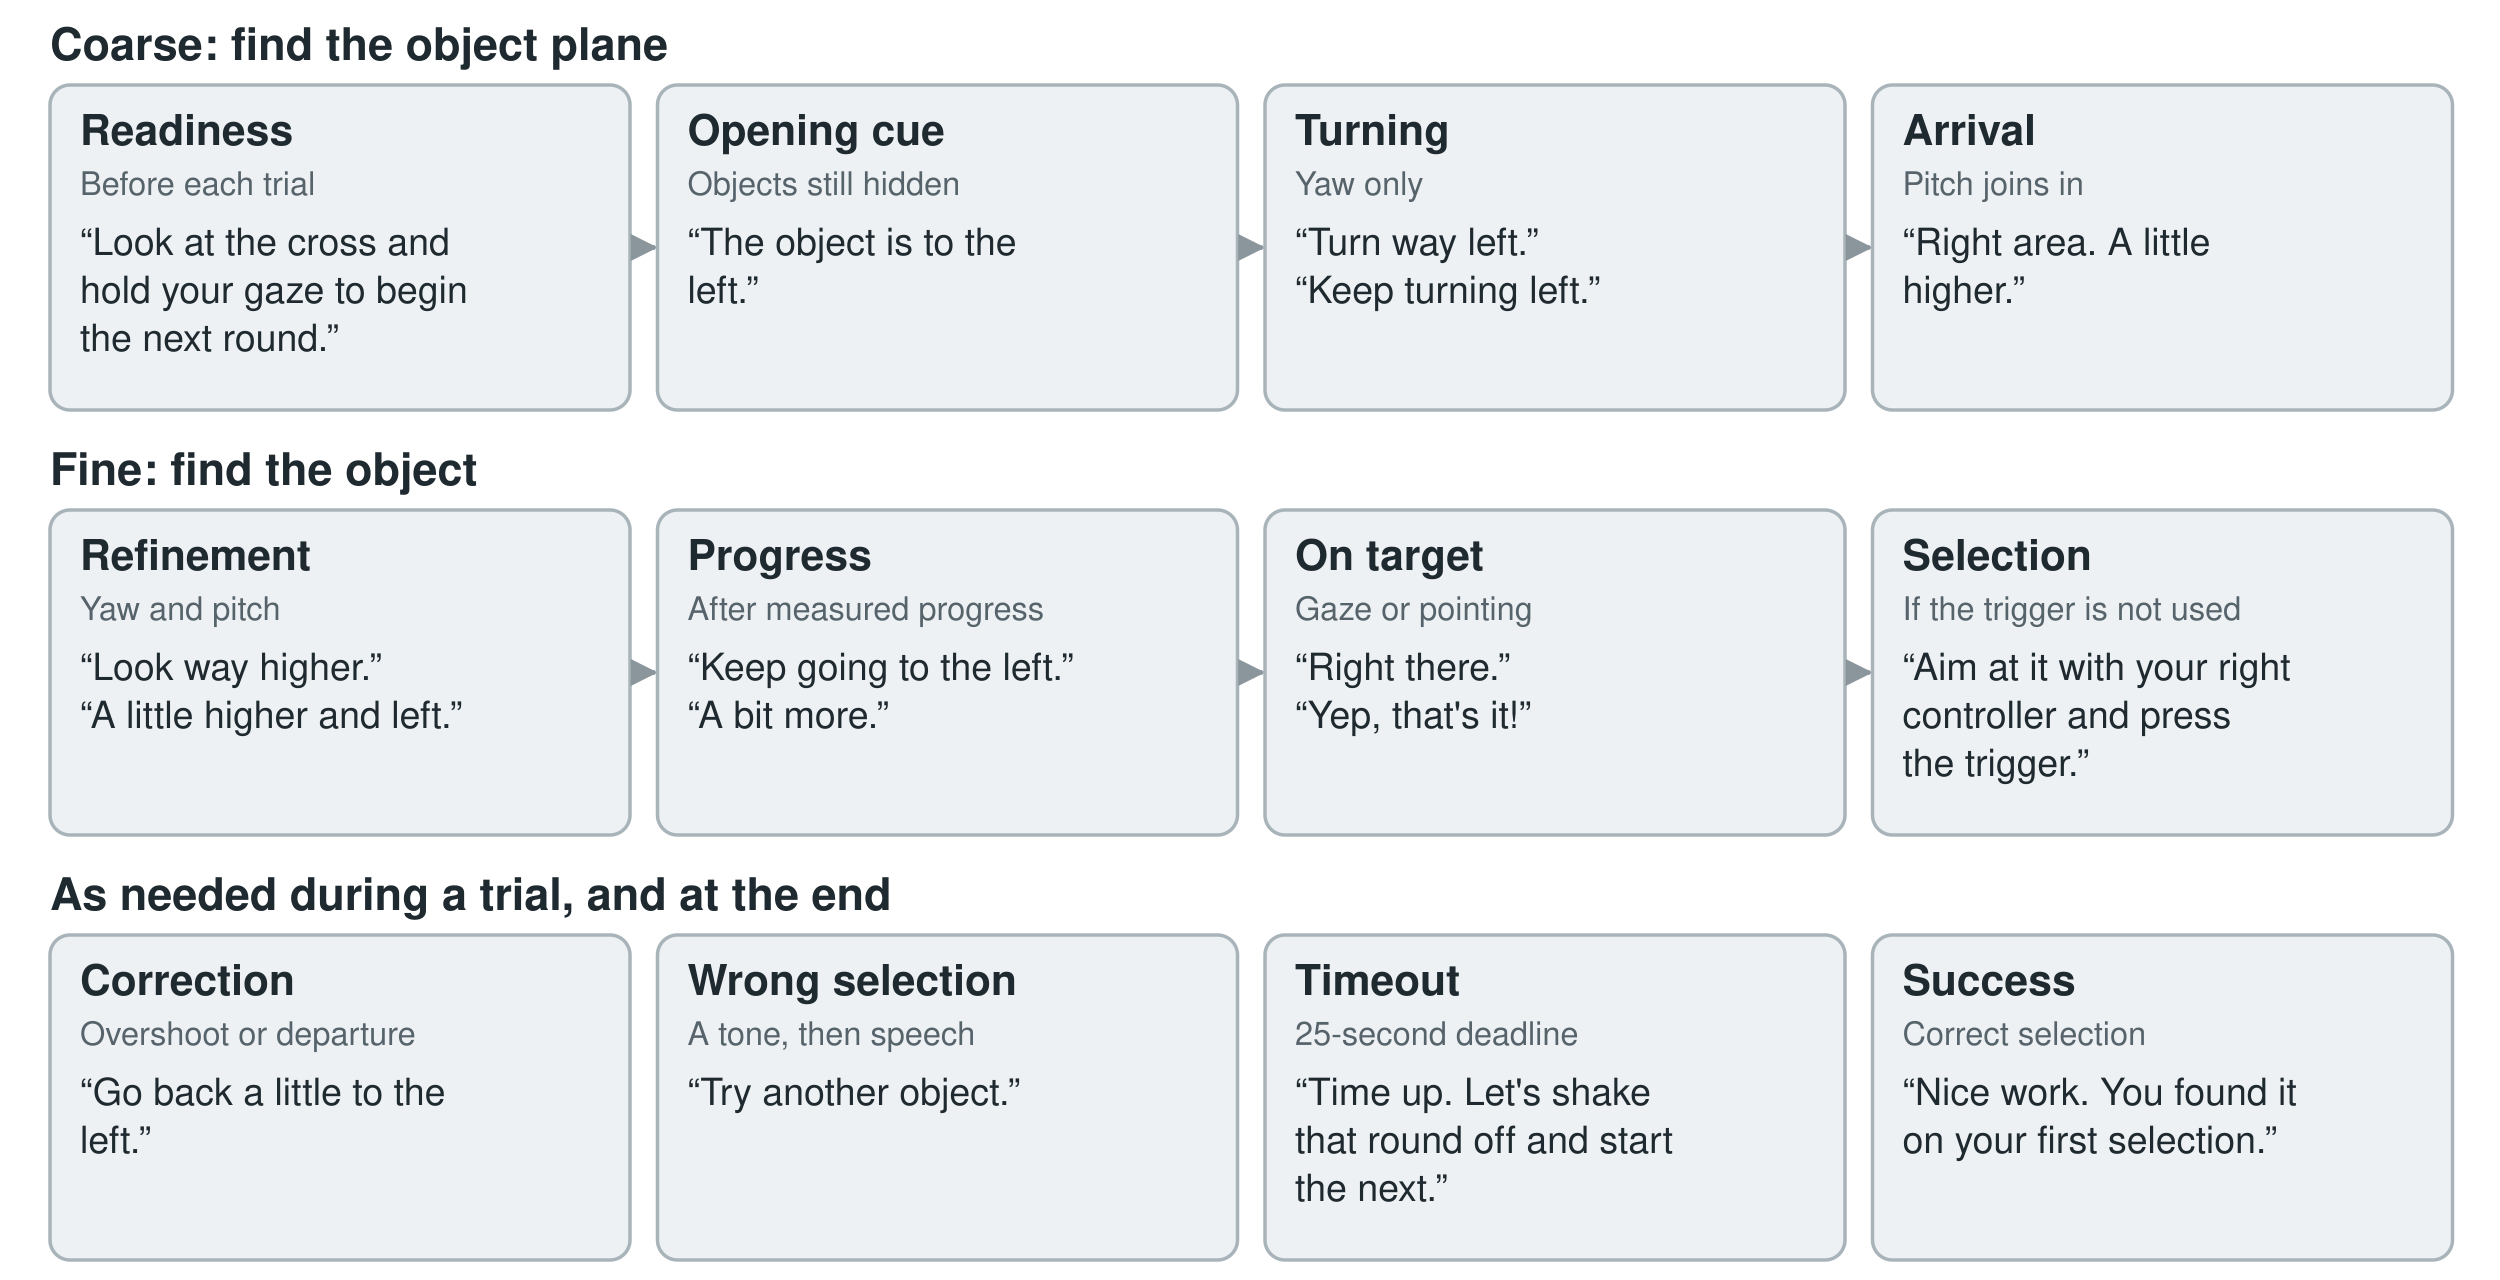
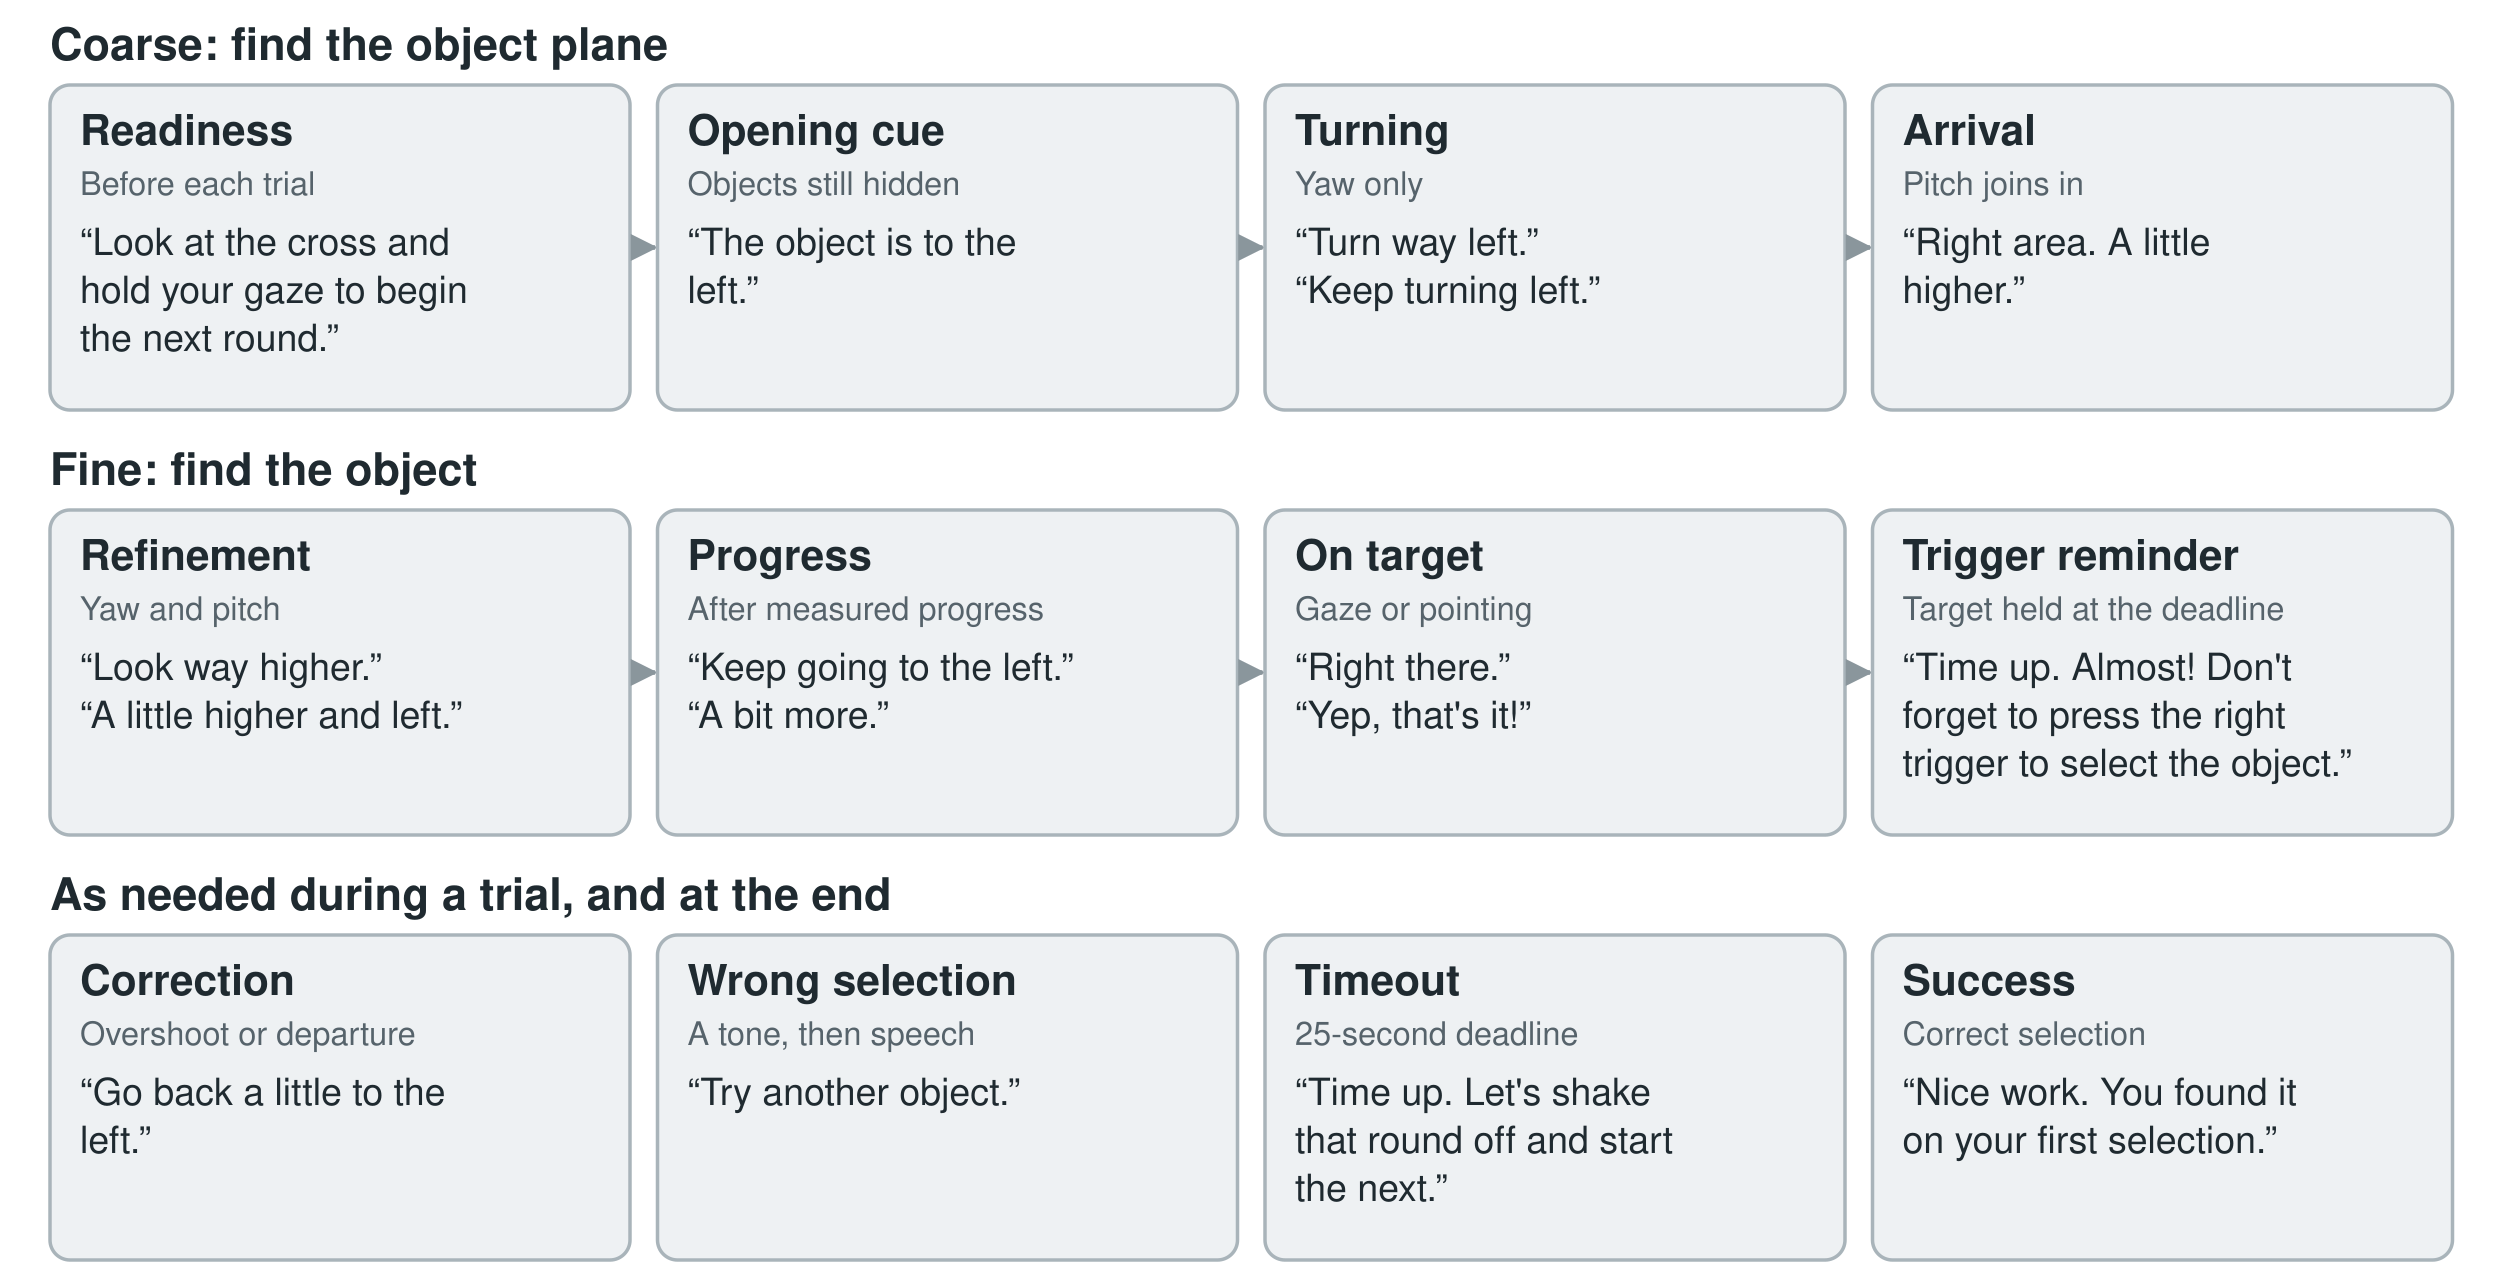
<svg xmlns="http://www.w3.org/2000/svg" width="1000" height="512" viewBox="0 0 1000 512">
  <rect width="1000" height="512" fill="white" />
  <defs>
    <marker id="arrow" viewBox="0 0 10 10" refX="9" refY="5" markerWidth="6" markerHeight="6" orient="auto">
      <path d="M0,0 L10,5 L0,10 z" fill="#8a969c" />
    </marker>
  </defs>
  <text x="20" y="24.0" font-family="Helvetica,Arial,sans-serif" font-size="18" font-weight="bold" fill="#1f2a30">Coarse: find the object plane</text>
  <rect x="20" y="34" width="232" height="130" rx="8" fill="#eef1f3" stroke="#a9b4ba" stroke-width="1.4" />
  <text x="32" y="58.0" font-family="Helvetica,Arial,sans-serif" font-size="17" font-weight="bold" fill="#1f2a30">Readiness</text>
  <text x="32" y="78.0" font-family="Helvetica,Arial,sans-serif" font-size="13" font-weight="normal" fill="#56636b">Before each trial</text>
  <text x="32" y="102.0" font-family="Helvetica,Arial,sans-serif" font-size="15" font-weight="normal" fill="#1f2a30">“Look at the cross and</text>
  <text x="32" y="121.2" font-family="Helvetica,Arial,sans-serif" font-size="15" font-weight="normal" fill="#1f2a30">hold your gaze to begin</text>
  <text x="32" y="140.4" font-family="Helvetica,Arial,sans-serif" font-size="15" font-weight="normal" fill="#1f2a30">the next round.”</text>
  <line x1="253" y1="99.0" x2="262" y2="99.0" stroke="#8a969c" stroke-width="1.8" marker-end="url(#arrow)" />
  <rect x="263" y="34" width="232" height="130" rx="8" fill="#eef1f3" stroke="#a9b4ba" stroke-width="1.4" />
  <text x="275" y="58.0" font-family="Helvetica,Arial,sans-serif" font-size="17" font-weight="bold" fill="#1f2a30">Opening cue</text>
  <text x="275" y="78.0" font-family="Helvetica,Arial,sans-serif" font-size="13" font-weight="normal" fill="#56636b">Objects still hidden</text>
  <text x="275" y="102.0" font-family="Helvetica,Arial,sans-serif" font-size="15" font-weight="normal" fill="#1f2a30">“The object is to the</text>
  <text x="275" y="121.2" font-family="Helvetica,Arial,sans-serif" font-size="15" font-weight="normal" fill="#1f2a30">left.”</text>
  <line x1="496" y1="99.0" x2="505" y2="99.0" stroke="#8a969c" stroke-width="1.8" marker-end="url(#arrow)" />
  <rect x="506" y="34" width="232" height="130" rx="8" fill="#eef1f3" stroke="#a9b4ba" stroke-width="1.4" />
  <text x="518" y="58.0" font-family="Helvetica,Arial,sans-serif" font-size="17" font-weight="bold" fill="#1f2a30">Turning</text>
  <text x="518" y="78.0" font-family="Helvetica,Arial,sans-serif" font-size="13" font-weight="normal" fill="#56636b">Yaw only</text>
  <text x="518" y="102.0" font-family="Helvetica,Arial,sans-serif" font-size="15" font-weight="normal" fill="#1f2a30">“Turn way left.”</text>
  <text x="518" y="121.2" font-family="Helvetica,Arial,sans-serif" font-size="15" font-weight="normal" fill="#1f2a30">“Keep turning left.”</text>
  <line x1="739" y1="99.0" x2="748" y2="99.0" stroke="#8a969c" stroke-width="1.8" marker-end="url(#arrow)" />
  <rect x="749" y="34" width="232" height="130" rx="8" fill="#eef1f3" stroke="#a9b4ba" stroke-width="1.4" />
  <text x="761" y="58.0" font-family="Helvetica,Arial,sans-serif" font-size="17" font-weight="bold" fill="#1f2a30">Arrival</text>
  <text x="761" y="78.0" font-family="Helvetica,Arial,sans-serif" font-size="13" font-weight="normal" fill="#56636b">Pitch joins in</text>
  <text x="761" y="102.0" font-family="Helvetica,Arial,sans-serif" font-size="15" font-weight="normal" fill="#1f2a30">“Right area. A little</text>
  <text x="761" y="121.2" font-family="Helvetica,Arial,sans-serif" font-size="15" font-weight="normal" fill="#1f2a30">higher.”</text>
  <text x="20" y="194.0" font-family="Helvetica,Arial,sans-serif" font-size="18" font-weight="bold" fill="#1f2a30">Fine: find the object</text>
  <rect x="20" y="204" width="232" height="130" rx="8" fill="#eef1f3" stroke="#a9b4ba" stroke-width="1.4" />
  <text x="32" y="228.0" font-family="Helvetica,Arial,sans-serif" font-size="17" font-weight="bold" fill="#1f2a30">Refinement</text>
  <text x="32" y="248.0" font-family="Helvetica,Arial,sans-serif" font-size="13" font-weight="normal" fill="#56636b">Yaw and pitch</text>
  <text x="32" y="272.0" font-family="Helvetica,Arial,sans-serif" font-size="15" font-weight="normal" fill="#1f2a30">“Look way higher.”</text>
  <text x="32" y="291.2" font-family="Helvetica,Arial,sans-serif" font-size="15" font-weight="normal" fill="#1f2a30">“A little higher and left.”</text>
  <line x1="253" y1="269.0" x2="262" y2="269.0" stroke="#8a969c" stroke-width="1.8" marker-end="url(#arrow)" />
  <rect x="263" y="204" width="232" height="130" rx="8" fill="#eef1f3" stroke="#a9b4ba" stroke-width="1.4" />
  <text x="275" y="228.0" font-family="Helvetica,Arial,sans-serif" font-size="17" font-weight="bold" fill="#1f2a30">Progress</text>
  <text x="275" y="248.0" font-family="Helvetica,Arial,sans-serif" font-size="13" font-weight="normal" fill="#56636b">After measured progress</text>
  <text x="275" y="272.0" font-family="Helvetica,Arial,sans-serif" font-size="15" font-weight="normal" fill="#1f2a30">“Keep going to the left.”</text>
  <text x="275" y="291.2" font-family="Helvetica,Arial,sans-serif" font-size="15" font-weight="normal" fill="#1f2a30">“A bit more.”</text>
  <line x1="496" y1="269.0" x2="505" y2="269.0" stroke="#8a969c" stroke-width="1.8" marker-end="url(#arrow)" />
  <rect x="506" y="204" width="232" height="130" rx="8" fill="#eef1f3" stroke="#a9b4ba" stroke-width="1.4" />
  <text x="518" y="228.0" font-family="Helvetica,Arial,sans-serif" font-size="17" font-weight="bold" fill="#1f2a30">On target</text>
  <text x="518" y="248.0" font-family="Helvetica,Arial,sans-serif" font-size="13" font-weight="normal" fill="#56636b">Gaze or pointing</text>
  <text x="518" y="272.0" font-family="Helvetica,Arial,sans-serif" font-size="15" font-weight="normal" fill="#1f2a30">“Right there.”</text>
  <text x="518" y="291.2" font-family="Helvetica,Arial,sans-serif" font-size="15" font-weight="normal" fill="#1f2a30">“Yep, that's it!”</text>
  <line x1="739" y1="269.0" x2="748" y2="269.0" stroke="#8a969c" stroke-width="1.8" marker-end="url(#arrow)" />
  <rect x="749" y="204" width="232" height="130" rx="8" fill="#eef1f3" stroke="#a9b4ba" stroke-width="1.4" />
-   <text x="761" y="228.0" font-family="Helvetica,Arial,sans-serif" font-size="17" font-weight="bold" fill="#1f2a30">Selection</text>
-   <text x="761" y="248.0" font-family="Helvetica,Arial,sans-serif" font-size="13" font-weight="normal" fill="#56636b">If the trigger is not used</text>
-   <text x="761" y="272.0" font-family="Helvetica,Arial,sans-serif" font-size="15" font-weight="normal" fill="#1f2a30">“Aim at it with your right</text>
-   <text x="761" y="291.2" font-family="Helvetica,Arial,sans-serif" font-size="15" font-weight="normal" fill="#1f2a30">controller and press</text>
-   <text x="761" y="310.4" font-family="Helvetica,Arial,sans-serif" font-size="15" font-weight="normal" fill="#1f2a30">the trigger.”</text>
+   <text x="761" y="228.0" font-family="Helvetica,Arial,sans-serif" font-size="17" font-weight="bold" fill="#1f2a30">Trigger reminder</text>
+   <text x="761" y="248.0" font-family="Helvetica,Arial,sans-serif" font-size="13" font-weight="normal" fill="#56636b">Target held at the deadline</text>
+   <text x="761" y="272.0" font-family="Helvetica,Arial,sans-serif" font-size="15" font-weight="normal" fill="#1f2a30">“Time up. Almost! Don't</text>
+   <text x="761" y="291.2" font-family="Helvetica,Arial,sans-serif" font-size="15" font-weight="normal" fill="#1f2a30">forget to press the right</text>
+   <text x="761" y="310.4" font-family="Helvetica,Arial,sans-serif" font-size="15" font-weight="normal" fill="#1f2a30">trigger to select the object.”</text>
  <text x="20" y="364.0" font-family="Helvetica,Arial,sans-serif" font-size="18" font-weight="bold" fill="#1f2a30">As needed during a trial, and at the end</text>
  <rect x="20" y="374" width="232" height="130" rx="8" fill="#eef1f3" stroke="#a9b4ba" stroke-width="1.4" />
  <text x="32" y="398.0" font-family="Helvetica,Arial,sans-serif" font-size="17" font-weight="bold" fill="#1f2a30">Correction</text>
  <text x="32" y="418.0" font-family="Helvetica,Arial,sans-serif" font-size="13" font-weight="normal" fill="#56636b">Overshoot or departure</text>
  <text x="32" y="442.0" font-family="Helvetica,Arial,sans-serif" font-size="15" font-weight="normal" fill="#1f2a30">“Go back a little to the</text>
  <text x="32" y="461.2" font-family="Helvetica,Arial,sans-serif" font-size="15" font-weight="normal" fill="#1f2a30">left.”</text>
  <rect x="263" y="374" width="232" height="130" rx="8" fill="#eef1f3" stroke="#a9b4ba" stroke-width="1.4" />
  <text x="275" y="398.0" font-family="Helvetica,Arial,sans-serif" font-size="17" font-weight="bold" fill="#1f2a30">Wrong selection</text>
  <text x="275" y="418.0" font-family="Helvetica,Arial,sans-serif" font-size="13" font-weight="normal" fill="#56636b">A tone, then speech</text>
  <text x="275" y="442.0" font-family="Helvetica,Arial,sans-serif" font-size="15" font-weight="normal" fill="#1f2a30">“Try another object.”</text>
  <rect x="506" y="374" width="232" height="130" rx="8" fill="#eef1f3" stroke="#a9b4ba" stroke-width="1.4" />
  <text x="518" y="398.0" font-family="Helvetica,Arial,sans-serif" font-size="17" font-weight="bold" fill="#1f2a30">Timeout</text>
  <text x="518" y="418.0" font-family="Helvetica,Arial,sans-serif" font-size="13" font-weight="normal" fill="#56636b">25-second deadline</text>
  <text x="518" y="442.0" font-family="Helvetica,Arial,sans-serif" font-size="15" font-weight="normal" fill="#1f2a30">“Time up. Let's shake</text>
  <text x="518" y="461.2" font-family="Helvetica,Arial,sans-serif" font-size="15" font-weight="normal" fill="#1f2a30">that round off and start</text>
  <text x="518" y="480.4" font-family="Helvetica,Arial,sans-serif" font-size="15" font-weight="normal" fill="#1f2a30">the next.”</text>
  <rect x="749" y="374" width="232" height="130" rx="8" fill="#eef1f3" stroke="#a9b4ba" stroke-width="1.4" />
  <text x="761" y="398.0" font-family="Helvetica,Arial,sans-serif" font-size="17" font-weight="bold" fill="#1f2a30">Success</text>
  <text x="761" y="418.0" font-family="Helvetica,Arial,sans-serif" font-size="13" font-weight="normal" fill="#56636b">Correct selection</text>
  <text x="761" y="442.0" font-family="Helvetica,Arial,sans-serif" font-size="15" font-weight="normal" fill="#1f2a30">“Nice work. You found it</text>
  <text x="761" y="461.2" font-family="Helvetica,Arial,sans-serif" font-size="15" font-weight="normal" fill="#1f2a30">on your first selection.”</text>
</svg>
